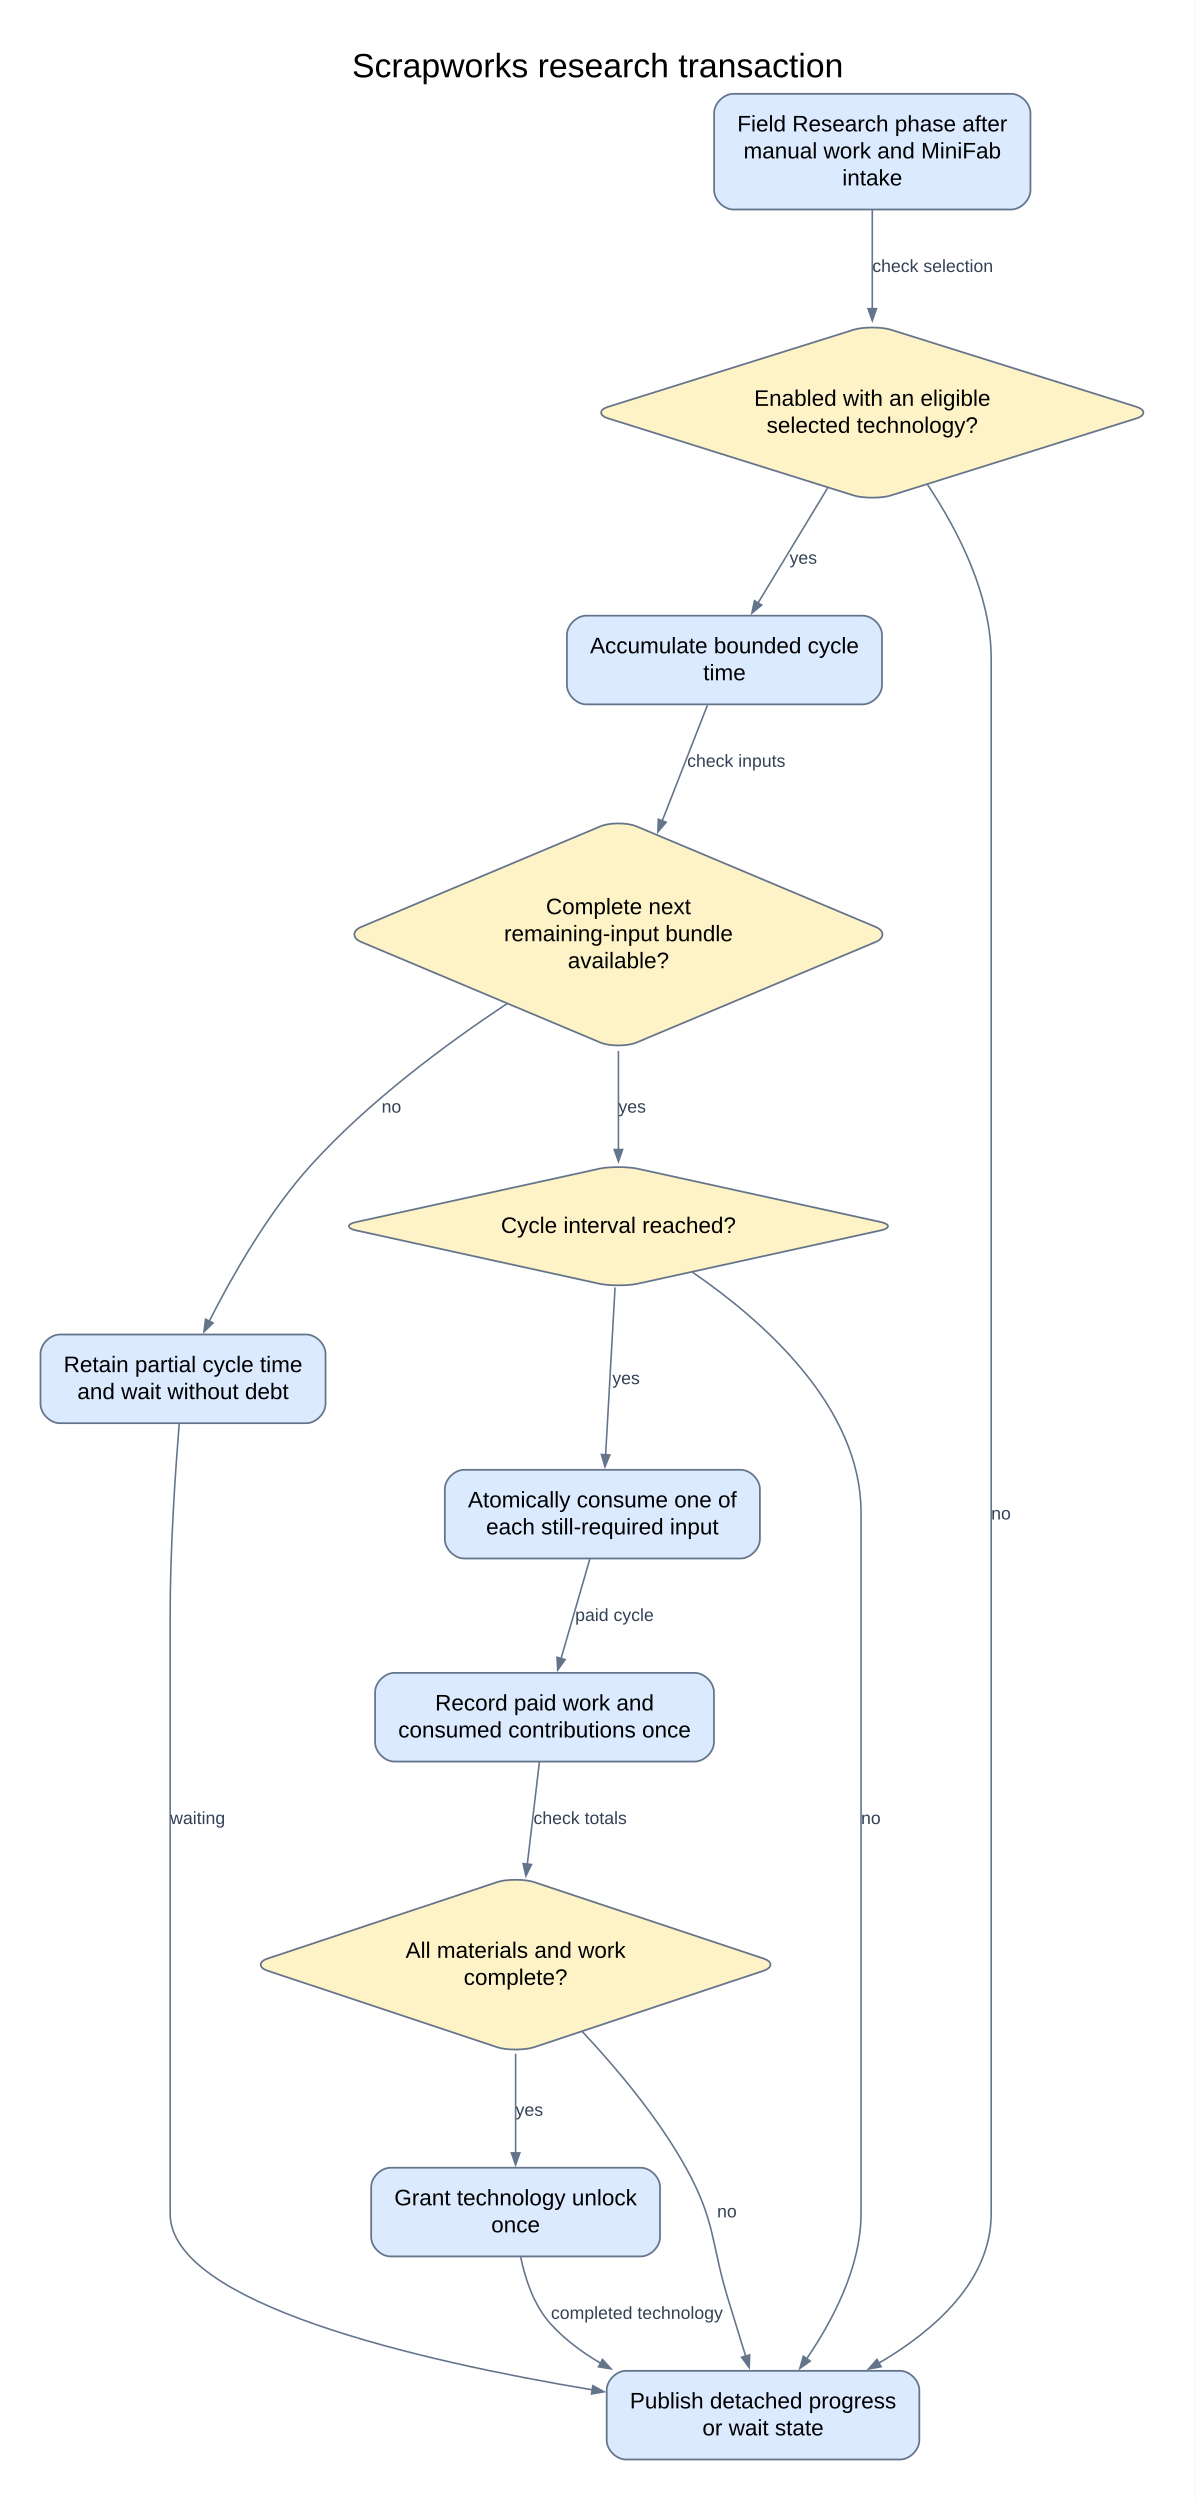
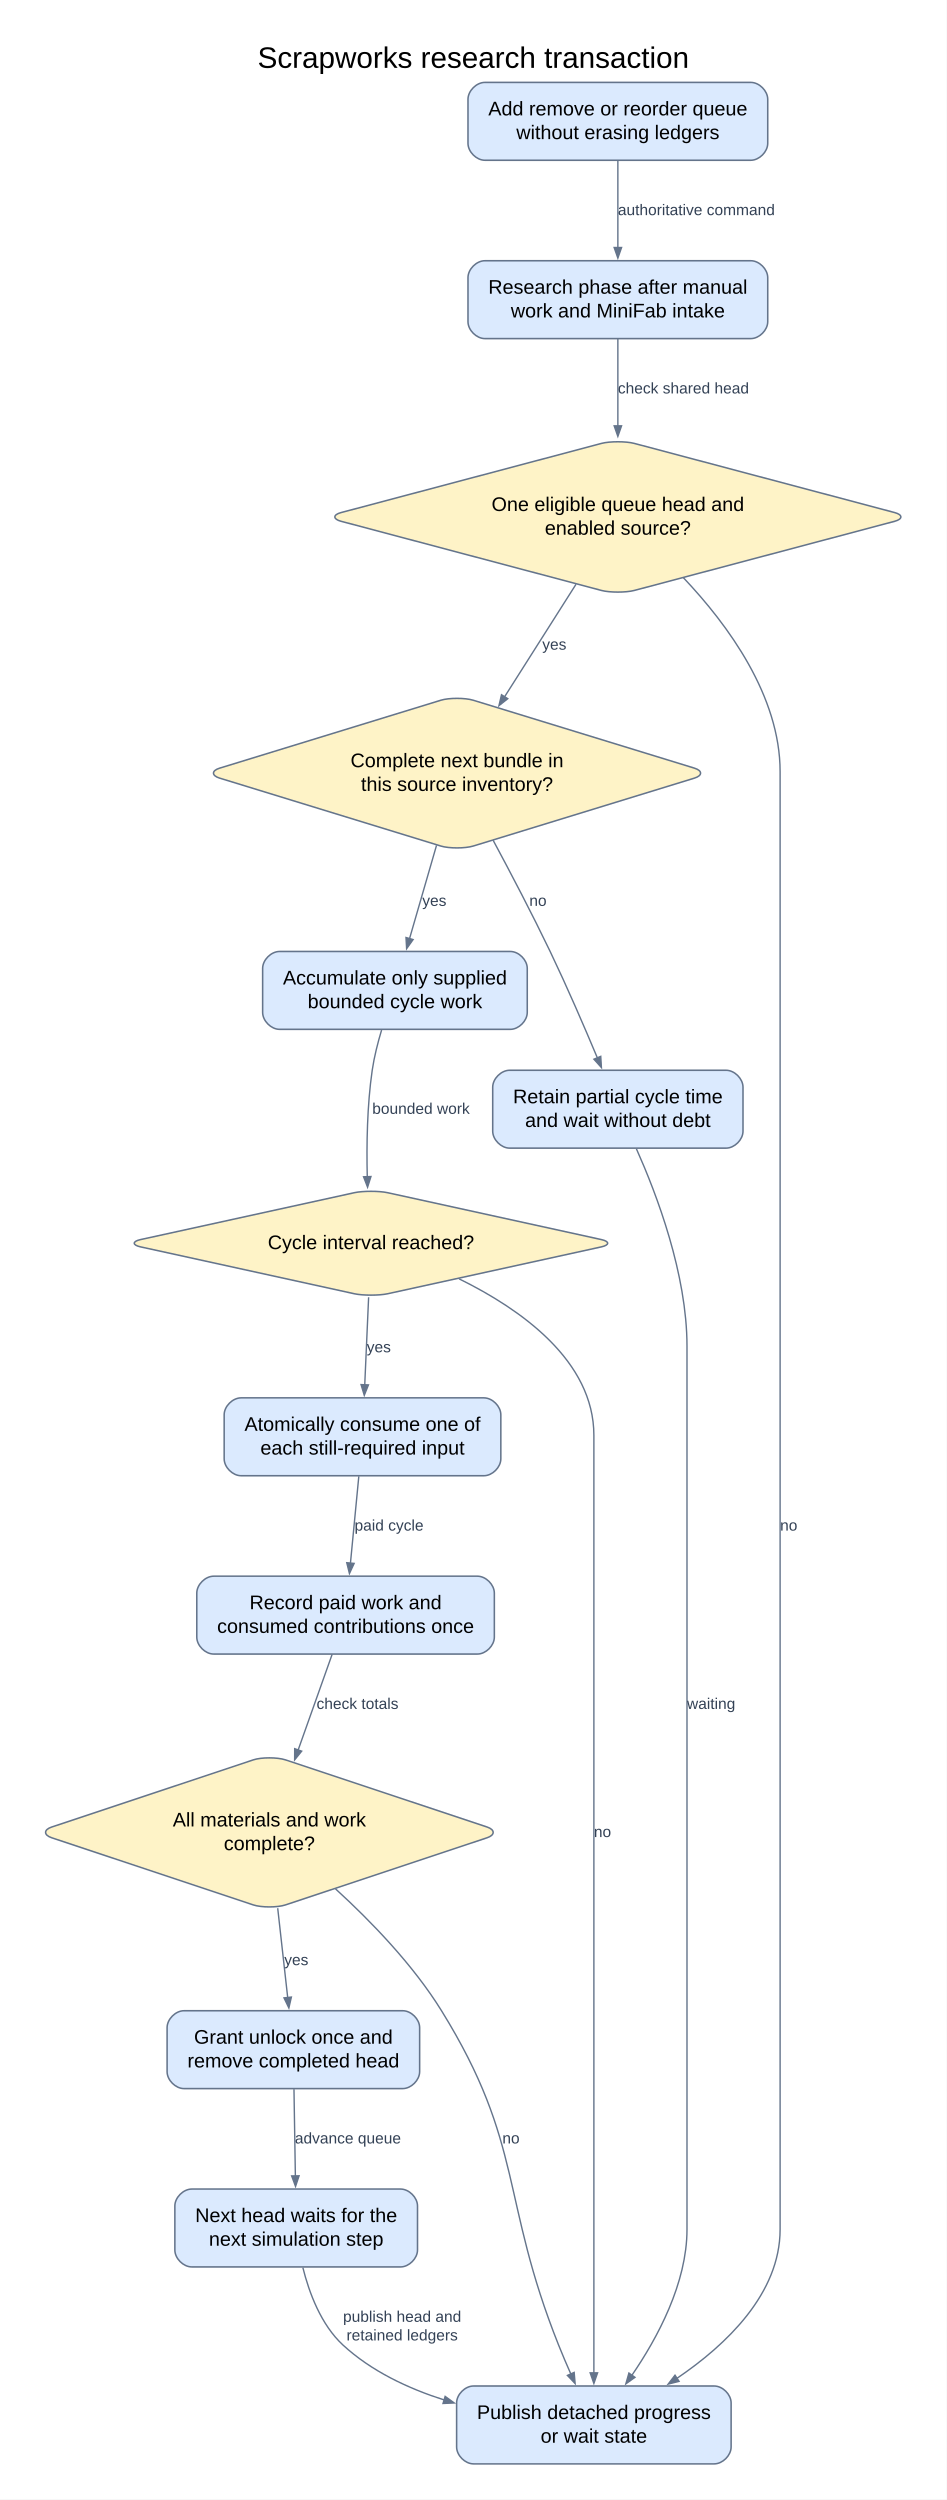
- <svg xmlns="http://www.w3.org/2000/svg" width="744pt" height="1556pt" viewBox="0.00 0.00 744.00 1556.00">
-   <g id="graph0" class="graph" transform="scale(1 1) rotate(0) translate(25.2 1530.8)">
-     <polygon fill="white" stroke="none" points="-25.2,25.2 -25.2,-1530.8 718.81,-1530.8 718.81,25.2 -25.2,25.2" />
-     <text xml:space="preserve" text-anchor="middle" x="346.8" y="-1482.7" font-family="Arial,sans-serif" font-size="21.00">Scrapworks research transaction</text>
+ <svg xmlns="http://www.w3.org/2000/svg" width="671pt" height="1772pt" viewBox="0.00 0.00 671.00 1772.00">
+   <g id="graph0" class="graph" transform="scale(1 1) rotate(0) translate(25.2 1746.4)">
+     <polygon fill="white" stroke="none" points="-25.2,25.2 -25.2,-1746.4 645.78,-1746.4 645.78,25.2 -25.2,25.2" />
+     <text xml:space="preserve" text-anchor="middle" x="310.29" y="-1698.3" font-family="Arial,sans-serif" font-size="21.00">Scrapworks research transaction</text>
    <g id="node1" class="node">
-       <path fill="#dbeafe" stroke="#64748b" stroke-width="1.1" d="M604.15,-1472.4C604.15,-1472.4 431.26,-1472.4 431.26,-1472.4 425.26,-1472.4 419.26,-1466.4 419.26,-1460.4 419.26,-1460.4 419.26,-1412.4 419.26,-1412.4 419.26,-1406.4 425.26,-1400.4 431.26,-1400.4 431.26,-1400.4 604.15,-1400.4 604.15,-1400.4 610.15,-1400.4 616.15,-1406.4 616.15,-1412.4 616.15,-1412.4 616.15,-1460.4 616.15,-1460.4 616.15,-1466.4 610.15,-1472.4 604.15,-1472.4" />
-       <text xml:space="preserve" text-anchor="middle" x="517.71" y="-1449" font-family="Arial,sans-serif" font-size="14.00">Field Research phase after</text>
-       <text xml:space="preserve" text-anchor="middle" x="517.71" y="-1432.2" font-family="Arial,sans-serif" font-size="14.00">manual work and MiniFab</text>
-       <text xml:space="preserve" text-anchor="middle" x="517.71" y="-1415.4" font-family="Arial,sans-serif" font-size="14.00">intake</text>
+       <path fill="#dbeafe" stroke="#64748b" stroke-width="1.1" d="M506.97,-1688C506.97,-1688 318.51,-1688 318.51,-1688 312.51,-1688 306.51,-1682 306.51,-1676 306.51,-1676 306.51,-1644.8 306.51,-1644.8 306.51,-1638.8 312.51,-1632.8 318.51,-1632.8 318.51,-1632.8 506.97,-1632.8 506.97,-1632.8 512.97,-1632.8 518.97,-1638.8 518.97,-1644.8 518.97,-1644.8 518.97,-1676 518.97,-1676 518.97,-1682 512.97,-1688 506.97,-1688" />
+       <text xml:space="preserve" text-anchor="middle" x="412.74" y="-1664.6" font-family="Arial,sans-serif" font-size="14.00">Add remove or reorder queue</text>
+       <text xml:space="preserve" text-anchor="middle" x="412.74" y="-1647.8" font-family="Arial,sans-serif" font-size="14.00">without erasing ledgers</text>
    </g>
    <g id="node2" class="node">
-       <path fill="#fef3c7" stroke="#64748b" stroke-width="1.1" d="M506.26,-1325.61C506.26,-1325.61 353.25,-1277.59 353.25,-1277.59 347.53,-1275.8 347.53,-1272.2 353.25,-1270.41 353.25,-1270.41 506.26,-1222.39 506.26,-1222.39 511.98,-1220.6 523.43,-1220.6 529.16,-1222.39 529.16,-1222.39 682.16,-1270.41 682.16,-1270.41 687.88,-1272.2 687.88,-1275.8 682.16,-1277.59 682.16,-1277.59 529.16,-1325.61 529.16,-1325.61 523.43,-1327.4 511.98,-1327.4 506.26,-1325.61" />
-       <text xml:space="preserve" text-anchor="middle" x="517.71" y="-1278.2" font-family="Arial,sans-serif" font-size="14.00">Enabled with an eligible</text>
-       <text xml:space="preserve" text-anchor="middle" x="517.71" y="-1261.4" font-family="Arial,sans-serif" font-size="14.00">selected technology?</text>
+       <path fill="#dbeafe" stroke="#64748b" stroke-width="1.1" d="M506.97,-1561.6C506.97,-1561.6 318.51,-1561.6 318.51,-1561.6 312.51,-1561.6 306.51,-1555.6 306.51,-1549.6 306.51,-1549.6 306.51,-1518.4 306.51,-1518.4 306.51,-1512.4 312.51,-1506.4 318.51,-1506.4 318.51,-1506.4 506.97,-1506.4 506.97,-1506.4 512.97,-1506.4 518.97,-1512.4 518.97,-1518.4 518.97,-1518.4 518.97,-1549.6 518.97,-1549.6 518.97,-1555.6 512.97,-1561.6 506.97,-1561.6" />
+       <text xml:space="preserve" text-anchor="middle" x="412.74" y="-1538.2" font-family="Arial,sans-serif" font-size="14.00">Research phase after manual</text>
+       <text xml:space="preserve" text-anchor="middle" x="412.74" y="-1521.4" font-family="Arial,sans-serif" font-size="14.00">work and MiniFab intake</text>
    </g>
    <g id="edge1" class="edge">
-       <path fill="none" stroke="#64748b" d="M517.71,-1400.2C517.71,-1382.12 517.71,-1359.54 517.71,-1338.55" />
-       <polygon fill="#64748b" stroke="#64748b" points="520.33,-1338.68 517.71,-1331.18 515.08,-1338.68 520.33,-1338.68" />
-       <text xml:space="preserve" text-anchor="middle" x="555.31" y="-1361.5" font-family="Arial,sans-serif" font-size="11.00" fill="#334155">check selection</text>
+       <path fill="none" stroke="#64748b" d="M412.74,-1632.41C412.74,-1614.39 412.74,-1590.51 412.74,-1570.9" />
+       <polygon fill="#64748b" stroke="#64748b" points="415.36,-1570.95 412.74,-1563.45 410.11,-1570.95 415.36,-1570.95" />
+       <text xml:space="preserve" text-anchor="middle" x="468.38" y="-1593.9" font-family="Arial,sans-serif" font-size="11.00" fill="#334155">authoritative command</text>
    </g>
    <g id="node3" class="node">
-       <path fill="#dbeafe" stroke="#64748b" stroke-width="1.1" d="M511.77,-1147.6C511.77,-1147.6 339.65,-1147.6 339.65,-1147.6 333.65,-1147.6 327.65,-1141.6 327.65,-1135.6 327.65,-1135.6 327.65,-1104.4 327.65,-1104.4 327.65,-1098.4 333.65,-1092.4 339.65,-1092.4 339.65,-1092.4 511.77,-1092.4 511.77,-1092.4 517.77,-1092.4 523.77,-1098.4 523.77,-1104.4 523.77,-1104.4 523.77,-1135.6 523.77,-1135.6 523.77,-1141.6 517.77,-1147.6 511.77,-1147.6" />
-       <text xml:space="preserve" text-anchor="middle" x="425.71" y="-1124.2" font-family="Arial,sans-serif" font-size="14.00">Accumulate bounded cycle</text>
-       <text xml:space="preserve" text-anchor="middle" x="425.71" y="-1107.4" font-family="Arial,sans-serif" font-size="14.00">time</text>
+       <path fill="#fef3c7" stroke="#64748b" stroke-width="1.1" d="M401.14,-1432.12C401.14,-1432.12 216.5,-1383.08 216.5,-1383.08 210.7,-1381.54 210.7,-1378.46 216.5,-1376.92 216.5,-1376.92 401.14,-1327.88 401.14,-1327.88 406.94,-1326.34 418.54,-1326.34 424.34,-1327.88 424.34,-1327.88 608.98,-1376.92 608.98,-1376.92 614.78,-1378.46 614.78,-1381.54 608.98,-1383.08 608.98,-1383.08 424.34,-1432.12 424.34,-1432.12 418.54,-1433.66 406.94,-1433.66 401.14,-1432.12" />
+       <text xml:space="preserve" text-anchor="middle" x="412.74" y="-1384.2" font-family="Arial,sans-serif" font-size="14.00">One eligible queue head and</text>
+       <text xml:space="preserve" text-anchor="middle" x="412.74" y="-1367.4" font-family="Arial,sans-serif" font-size="14.00">enabled source?</text>
    </g>
    <g id="edge2" class="edge">
-       <path fill="none" stroke="#64748b" d="M489.85,-1226.98C475.91,-1203.95 459.32,-1176.54 446.5,-1155.36" />
-       <polygon fill="#64748b" stroke="#64748b" points="448.88,-1154.21 442.75,-1149.16 444.39,-1156.93 448.88,-1154.21" />
-       <text xml:space="preserve" text-anchor="middle" x="474.76" y="-1179.9" font-family="Arial,sans-serif" font-size="11.00" fill="#334155">yes</text>
+       <path fill="none" stroke="#64748b" d="M412.74,-1506.18C412.74,-1489.02 412.74,-1466.01 412.74,-1444.4" />
+       <polygon fill="#64748b" stroke="#64748b" points="415.36,-1444.58 412.74,-1437.08 410.11,-1444.58 415.36,-1444.58" />
+       <text xml:space="preserve" text-anchor="middle" x="459.21" y="-1467.5" font-family="Arial,sans-serif" font-size="11.00" fill="#334155">check shared head</text>
+     </g>
+     <g id="node5" class="node">
+       <path fill="#fef3c7" stroke="#64748b" stroke-width="1.1" d="M287.27,-1250.08C287.27,-1250.08 130.42,-1201.92 130.42,-1201.92 124.69,-1200.16 124.69,-1196.64 130.42,-1194.88 130.42,-1194.88 287.27,-1146.72 287.27,-1146.72 293,-1144.96 304.47,-1144.96 310.21,-1146.72 310.21,-1146.72 467.05,-1194.88 467.05,-1194.88 472.79,-1196.64 472.79,-1200.16 467.05,-1201.92 467.05,-1201.92 310.21,-1250.08 310.21,-1250.08 304.47,-1251.84 293,-1251.84 287.27,-1250.08" />
+       <text xml:space="preserve" text-anchor="middle" x="298.74" y="-1202.6" font-family="Arial,sans-serif" font-size="14.00">Complete next bundle in</text>
+       <text xml:space="preserve" text-anchor="middle" x="298.74" y="-1185.8" font-family="Arial,sans-serif" font-size="14.00">this source inventory?</text>
+     </g>
+     <g id="edge3" class="edge">
+       <path fill="none" stroke="#64748b" d="M383.08,-1332.28C367.53,-1307.78 348.42,-1277.67 332.32,-1252.31" />
+       <polygon fill="#64748b" stroke="#64748b" points="334.7,-1251.16 328.46,-1246.23 330.27,-1253.97 334.7,-1251.16" />
+       <text xml:space="preserve" text-anchor="middle" x="367.71" y="-1285.9" font-family="Arial,sans-serif" font-size="11.00" fill="#334155">yes</text>
+     </g>
+     <g id="node13" class="node">
+       <path fill="#dbeafe" stroke="#64748b" stroke-width="1.1" d="M481.02,-55.2C481.02,-55.2 310.45,-55.2 310.45,-55.2 304.45,-55.2 298.45,-49.2 298.45,-43.2 298.45,-43.2 298.45,-12 298.45,-12 298.45,-6 304.45,0 310.45,0 310.45,0 481.02,0 481.02,0 487.02,0 493.02,-6 493.02,-12 493.02,-12 493.02,-43.2 493.02,-43.2 493.02,-49.2 487.02,-55.2 481.02,-55.2" />
+       <text xml:space="preserve" text-anchor="middle" x="395.74" y="-31.8" font-family="Arial,sans-serif" font-size="14.00">Publish detached progress</text>
+       <text xml:space="preserve" text-anchor="middle" x="395.74" y="-15" font-family="Arial,sans-serif" font-size="14.00">or wait state</text>
+     </g>
+     <g id="edge4" class="edge">
+       <path fill="none" stroke="#64748b" d="M459.18,-1336.92C491.1,-1303.23 527.74,-1252.9 527.74,-1199.4 527.74,-1199.4 527.74,-1199.4 527.74,-166.2 527.74,-120.77 489.8,-84.5 454.6,-60.63" />
+       <polygon fill="#64748b" stroke="#64748b" points="456.12,-58.49 448.41,-56.56 453.24,-62.87 456.12,-58.49" />
+       <text xml:space="preserve" text-anchor="middle" x="533.86" y="-661.5" font-family="Arial,sans-serif" font-size="11.00" fill="#334155">no</text>
+     </g>
+     <g id="node4" class="node">
+       <path fill="#dbeafe" stroke="#64748b" stroke-width="1.1" d="M336.52,-1072C336.52,-1072 172.96,-1072 172.96,-1072 166.96,-1072 160.96,-1066 160.96,-1060 160.96,-1060 160.96,-1028.8 160.96,-1028.8 160.96,-1022.8 166.96,-1016.8 172.96,-1016.8 172.96,-1016.8 336.52,-1016.8 336.52,-1016.8 342.52,-1016.8 348.52,-1022.8 348.52,-1028.8 348.52,-1028.8 348.52,-1060 348.52,-1060 348.52,-1066 342.52,-1072 336.52,-1072" />
+       <text xml:space="preserve" text-anchor="middle" x="254.74" y="-1048.6" font-family="Arial,sans-serif" font-size="14.00">Accumulate only supplied</text>
+       <text xml:space="preserve" text-anchor="middle" x="254.74" y="-1031.8" font-family="Arial,sans-serif" font-size="14.00">bounded cycle work</text>
+     </g>
+     <g id="node7" class="node">
+       <path fill="#fef3c7" stroke="#64748b" stroke-width="1.1" d="M226.02,-901.03C226.02,-901.03 74.36,-867.77 74.36,-867.77 68.5,-866.49 68.5,-863.91 74.36,-862.63 74.36,-862.63 226.02,-829.37 226.02,-829.37 231.88,-828.09 243.6,-828.09 249.46,-829.37 249.46,-829.37 401.11,-862.63 401.11,-862.63 406.97,-863.91 406.97,-866.49 401.11,-867.77 401.11,-867.77 249.46,-901.03 249.46,-901.03 243.6,-902.31 231.88,-902.31 226.02,-901.03" />
+       <text xml:space="preserve" text-anchor="middle" x="237.74" y="-861" font-family="Arial,sans-serif" font-size="14.00">Cycle interval reached?</text>
+     </g>
+     <g id="edge7" class="edge">
+       <path fill="none" stroke="#64748b" d="M245.27,-1016.3C242.58,-1007.34 240.01,-997.25 238.63,-987.8 235.02,-962.99 234.57,-935.04 235.12,-912.19" />
+       <polygon fill="#64748b" stroke="#64748b" points="237.73,-912.47 235.34,-904.9 232.49,-912.31 237.73,-912.47" />
+       <text xml:space="preserve" text-anchor="middle" x="273.19" y="-956.9" font-family="Arial,sans-serif" font-size="11.00" fill="#334155">bounded work</text>
+     </g>
+     <g id="edge6" class="edge">
+       <path fill="none" stroke="#64748b" d="M284.21,-1147.21C277.93,-1125.51 270.73,-1100.64 265.02,-1080.9" />
+       <polygon fill="#64748b" stroke="#64748b" points="267.61,-1080.44 263.01,-1073.96 262.57,-1081.9 267.61,-1080.44" />
+       <text xml:space="preserve" text-anchor="middle" x="282.66" y="-1104.3" font-family="Arial,sans-serif" font-size="11.00" fill="#334155">yes</text>
+     </g>
+     <g id="node6" class="node">
+       <path fill="#dbeafe" stroke="#64748b" stroke-width="1.1" d="M489.44,-987.8C489.44,-987.8 336.03,-987.8 336.03,-987.8 330.03,-987.8 324.03,-981.8 324.03,-975.8 324.03,-975.8 324.03,-944.6 324.03,-944.6 324.03,-938.6 330.03,-932.6 336.03,-932.6 336.03,-932.6 489.44,-932.6 489.44,-932.6 495.44,-932.6 501.44,-938.6 501.44,-944.6 501.44,-944.6 501.44,-975.8 501.44,-975.8 501.44,-981.8 495.44,-987.8 489.44,-987.8" />
+       <text xml:space="preserve" text-anchor="middle" x="412.74" y="-964.4" font-family="Arial,sans-serif" font-size="14.00">Retain partial cycle time</text>
+       <text xml:space="preserve" text-anchor="middle" x="412.74" y="-947.6" font-family="Arial,sans-serif" font-size="14.00">and wait without debt</text>
+     </g>
+     <g id="edge5" class="edge">
+       <path fill="none" stroke="#64748b" d="M324.35,-1150.78C336.94,-1127.36 352.09,-1098.4 364.74,-1072 376.7,-1047.02 389.1,-1018.31 398.3,-996.38" />
+       <polygon fill="#64748b" stroke="#64748b" points="400.61,-997.65 401.08,-989.72 395.77,-995.63 400.61,-997.65" />
+       <text xml:space="preserve" text-anchor="middle" x="356.1" y="-1104.3" font-family="Arial,sans-serif" font-size="11.00" fill="#334155">no</text>
+     </g>
+     <g id="edge8" class="edge">
+       <path fill="none" stroke="#64748b" d="M425.87,-932.14C440.38,-899.69 461.74,-843.26 461.74,-792.2 461.74,-792.2 461.74,-792.2 461.74,-166.2 461.74,-128.06 440.86,-89.3 422.6,-62.68" />
+       <polygon fill="#64748b" stroke="#64748b" points="424.87,-61.35 418.4,-56.74 420.58,-64.38 424.87,-61.35" />
+       <text xml:space="preserve" text-anchor="middle" x="478.86" y="-535.1" font-family="Arial,sans-serif" font-size="11.00" fill="#334155">waiting</text>
+     </g>
+     <g id="node8" class="node">
+       <path fill="#dbeafe" stroke="#64748b" stroke-width="1.1" d="M317.79,-755.6C317.79,-755.6 145.69,-755.6 145.69,-755.6 139.69,-755.6 133.69,-749.6 133.69,-743.6 133.69,-743.6 133.69,-712.4 133.69,-712.4 133.69,-706.4 139.69,-700.4 145.69,-700.4 145.69,-700.4 317.79,-700.4 317.79,-700.4 323.79,-700.4 329.79,-706.4 329.79,-712.4 329.79,-712.4 329.79,-743.6 329.79,-743.6 329.79,-749.6 323.79,-755.6 317.79,-755.6" />
+       <text xml:space="preserve" text-anchor="middle" x="231.74" y="-732.2" font-family="Arial,sans-serif" font-size="14.00">Atomically consume one of</text>
+       <text xml:space="preserve" text-anchor="middle" x="231.74" y="-715.4" font-family="Arial,sans-serif" font-size="14.00">each still-required input</text>
+     </g>
+     <g id="edge10" class="edge">
+       <path fill="none" stroke="#64748b" d="M236.08,-826.9C235.22,-807.47 234.17,-783.82 233.32,-764.64" />
+       <polygon fill="#64748b" stroke="#64748b" points="235.95,-764.78 233,-757.41 230.71,-765.01 235.95,-764.78" />
+       <text xml:space="preserve" text-anchor="middle" x="243.3" y="-787.9" font-family="Arial,sans-serif" font-size="11.00" fill="#334155">yes</text>
+     </g>
+     <g id="edge9" class="edge">
+       <path fill="none" stroke="#64748b" d="M300.18,-839.96C344.35,-818.27 395.74,-781.71 395.74,-729 395.74,-729 395.74,-729 395.74,-166.2 395.74,-131.65 395.74,-92.21 395.74,-64.44" />
+       <polygon fill="#64748b" stroke="#64748b" points="398.36,-64.51 395.74,-57.01 393.11,-64.51 398.36,-64.51" />
+       <text xml:space="preserve" text-anchor="middle" x="401.86" y="-444.3" font-family="Arial,sans-serif" font-size="11.00" fill="#334155">no</text>
+     </g>
+     <g id="node9" class="node">
+       <path fill="#dbeafe" stroke="#64748b" stroke-width="1.1" d="M313.19,-629.2C313.19,-629.2 126.28,-629.2 126.28,-629.2 120.28,-629.2 114.28,-623.2 114.28,-617.2 114.28,-617.2 114.28,-586 114.28,-586 114.28,-580 120.28,-574 126.28,-574 126.28,-574 313.19,-574 313.19,-574 319.19,-574 325.19,-580 325.19,-586 325.19,-586 325.19,-617.2 325.19,-617.2 325.19,-623.2 319.19,-629.2 313.19,-629.2" />
+       <text xml:space="preserve" text-anchor="middle" x="219.74" y="-605.8" font-family="Arial,sans-serif" font-size="14.00">Record paid work and</text>
+       <text xml:space="preserve" text-anchor="middle" x="219.74" y="-589" font-family="Arial,sans-serif" font-size="14.00">consumed contributions once</text>
+     </g>
+     <g id="edge11" class="edge">
+       <path fill="none" stroke="#64748b" d="M229.13,-700.01C227.4,-681.99 225.09,-658.11 223.2,-638.5" />
+       <polygon fill="#64748b" stroke="#64748b" points="225.81,-638.26 222.48,-631.05 220.59,-638.76 225.81,-638.26" />
+       <text xml:space="preserve" text-anchor="middle" x="250.55" y="-661.5" font-family="Arial,sans-serif" font-size="11.00" fill="#334155">paid cycle</text>
+     </g>
+     <g id="node10" class="node">
+       <path fill="#fef3c7" stroke="#64748b" stroke-width="1.1" d="M154.35,-499.01C154.35,-499.01 11.39,-451.39 11.39,-451.39 5.69,-449.5 5.69,-445.7 11.39,-443.81 11.39,-443.81 154.35,-396.19 154.35,-396.19 160.04,-394.3 171.43,-394.3 177.12,-396.19 177.12,-396.19 320.09,-443.81 320.09,-443.81 325.78,-445.7 325.78,-449.5 320.09,-451.39 320.09,-451.39 177.12,-499.01 177.12,-499.01 171.43,-500.9 160.04,-500.9 154.35,-499.01" />
+       <text xml:space="preserve" text-anchor="middle" x="165.74" y="-451.8" font-family="Arial,sans-serif" font-size="14.00">All materials and work</text>
+       <text xml:space="preserve" text-anchor="middle" x="165.74" y="-435" font-family="Arial,sans-serif" font-size="14.00">complete?</text>
+     </g>
+     <g id="edge12" class="edge">
+       <path fill="none" stroke="#64748b" d="M210.21,-573.78C203.55,-555.03 194.4,-529.28 186.13,-506.01" />
+       <polygon fill="#64748b" stroke="#64748b" points="188.63,-505.18 183.64,-499 183.68,-506.94 188.63,-505.18" />
+       <text xml:space="preserve" text-anchor="middle" x="228.2" y="-535.1" font-family="Arial,sans-serif" font-size="11.00" fill="#334155">check totals</text>
    </g>
    <g id="node11" class="node">
-       <path fill="#dbeafe" stroke="#64748b" stroke-width="1.1" d="M534.99,-55.2C534.99,-55.2 364.42,-55.2 364.42,-55.2 358.42,-55.2 352.42,-49.2 352.42,-43.2 352.42,-43.2 352.42,-12 352.42,-12 352.42,-6 358.42,0 364.42,0 364.42,0 534.99,0 534.99,0 540.99,0 546.99,-6 546.99,-12 546.99,-12 546.99,-43.2 546.99,-43.2 546.99,-49.2 540.99,-55.2 534.99,-55.2" />
-       <text xml:space="preserve" text-anchor="middle" x="449.71" y="-31.8" font-family="Arial,sans-serif" font-size="14.00">Publish detached progress</text>
-       <text xml:space="preserve" text-anchor="middle" x="449.71" y="-15" font-family="Arial,sans-serif" font-size="14.00">or wait state</text>
-     </g>
-     <g id="edge3" class="edge">
-       <path fill="none" stroke="#64748b" d="M552.11,-1229.14C571.43,-1200.13 591.71,-1160.33 591.71,-1121 591.71,-1121 591.71,-1121 591.71,-153 591.71,-111.39 556.78,-80.45 521.56,-59.84" />
-       <polygon fill="#64748b" stroke="#64748b" points="523.2,-57.74 515.38,-56.34 520.61,-62.31 523.2,-57.74" />
-       <text xml:space="preserve" text-anchor="middle" x="597.82" y="-585.1" font-family="Arial,sans-serif" font-size="11.00" fill="#334155">no</text>
-     </g>
-     <g id="node4" class="node">
-       <path fill="#fef3c7" stroke="#64748b" stroke-width="1.1" d="M348.64,-1016.55C348.64,-1016.55 199.54,-953.85 199.54,-953.85 194.01,-951.53 194.01,-946.87 199.54,-944.55 199.54,-944.55 348.64,-881.85 348.64,-881.85 354.18,-879.53 365.24,-879.53 370.77,-881.85 370.77,-881.85 519.87,-944.55 519.87,-944.55 525.4,-946.87 525.4,-951.53 519.87,-953.85 519.87,-953.85 370.77,-1016.55 370.77,-1016.55 365.24,-1018.87 354.18,-1018.87 348.64,-1016.55" />
-       <text xml:space="preserve" text-anchor="middle" x="359.71" y="-961.8" font-family="Arial,sans-serif" font-size="14.00">Complete next</text>
-       <text xml:space="preserve" text-anchor="middle" x="359.71" y="-945" font-family="Arial,sans-serif" font-size="14.00">remaining-input bundle</text>
-       <text xml:space="preserve" text-anchor="middle" x="359.71" y="-928.2" font-family="Arial,sans-serif" font-size="14.00">available?</text>
-     </g>
-     <g id="edge4" class="edge">
-       <path fill="none" stroke="#64748b" d="M415.1,-1091.88C407.47,-1072.37 396.82,-1045.13 386.9,-1019.74" />
-       <polygon fill="#64748b" stroke="#64748b" points="389.43,-1019.01 384.25,-1012.98 384.54,-1020.92 389.43,-1019.01" />
-       <text xml:space="preserve" text-anchor="middle" x="433.05" y="-1053.5" font-family="Arial,sans-serif" font-size="11.00" fill="#334155">check inputs</text>
-     </g>
-     <g id="node5" class="node">
-       <path fill="#dbeafe" stroke="#64748b" stroke-width="1.1" d="M165.41,-700.2C165.41,-700.2 12,-700.2 12,-700.2 6,-700.2 0,-694.2 0,-688.2 0,-688.2 0,-657 0,-657 0,-651 6,-645 12,-645 12,-645 165.41,-645 165.41,-645 171.41,-645 177.41,-651 177.41,-657 177.41,-657 177.41,-688.2 177.41,-688.2 177.41,-694.2 171.41,-700.2 165.41,-700.2" />
-       <text xml:space="preserve" text-anchor="middle" x="88.71" y="-676.8" font-family="Arial,sans-serif" font-size="14.00">Retain partial cycle time</text>
-       <text xml:space="preserve" text-anchor="middle" x="88.71" y="-660" font-family="Arial,sans-serif" font-size="14.00">and wait without debt</text>
-     </g>
-     <g id="edge5" class="edge">
-       <path fill="none" stroke="#64748b" d="M290.43,-906.18C251.65,-880.45 204.14,-845.02 168.71,-806 141.92,-776.5 119.32,-736.73 105.04,-708.49" />
-       <polygon fill="#64748b" stroke="#64748b" points="107.42,-707.39 101.73,-701.85 102.72,-709.73 107.42,-707.39" />
-       <text xml:space="preserve" text-anchor="middle" x="218.42" y="-838.3" font-family="Arial,sans-serif" font-size="11.00" fill="#334155">no</text>
-     </g>
-     <g id="node6" class="node">
-       <path fill="#fef3c7" stroke="#64748b" stroke-width="1.1" d="M347.99,-803.43C347.99,-803.43 196.33,-770.17 196.33,-770.17 190.47,-768.89 190.47,-766.31 196.33,-765.03 196.33,-765.03 347.99,-731.77 347.99,-731.77 353.85,-730.49 365.57,-730.49 371.43,-731.77 371.43,-731.77 523.08,-765.03 523.08,-765.03 528.94,-766.31 528.94,-768.89 523.08,-770.17 523.08,-770.17 371.43,-803.43 371.43,-803.43 365.57,-804.71 353.85,-804.71 347.99,-803.43" />
-       <text xml:space="preserve" text-anchor="middle" x="359.71" y="-763.4" font-family="Arial,sans-serif" font-size="14.00">Cycle interval reached?</text>
-     </g>
-     <g id="edge6" class="edge">
-       <path fill="none" stroke="#64748b" d="M359.71,-876.7C359.71,-856.02 359.71,-833.99 359.71,-815.25" />
-       <polygon fill="#64748b" stroke="#64748b" points="362.33,-815.34 359.71,-807.84 357.08,-815.34 362.33,-815.34" />
-       <text xml:space="preserve" text-anchor="middle" x="368.27" y="-838.3" font-family="Arial,sans-serif" font-size="11.00" fill="#334155">yes</text>
-     </g>
-     <g id="edge7" class="edge">
-       <path fill="none" stroke="#64748b" d="M86.33,-644.56C83.97,-615.38 80.71,-567.53 80.71,-526.2 80.71,-526.2 80.71,-526.2 80.71,-153 80.71,-97.13 234.51,-61.55 343.52,-43.35" />
-       <polygon fill="#64748b" stroke="#64748b" points="343.81,-45.96 350.78,-42.15 342.95,-40.78 343.81,-45.96" />
-       <text xml:space="preserve" text-anchor="middle" x="97.83" y="-395.5" font-family="Arial,sans-serif" font-size="11.00" fill="#334155">waiting</text>
-     </g>
-     <g id="node7" class="node">
-       <path fill="#dbeafe" stroke="#64748b" stroke-width="1.1" d="M435.76,-616C435.76,-616 263.66,-616 263.66,-616 257.66,-616 251.66,-610 251.66,-604 251.66,-604 251.66,-572.8 251.66,-572.8 251.66,-566.8 257.66,-560.8 263.66,-560.8 263.66,-560.8 435.76,-560.8 435.76,-560.8 441.76,-560.8 447.76,-566.8 447.76,-572.8 447.76,-572.8 447.76,-604 447.76,-604 447.76,-610 441.76,-616 435.76,-616" />
-       <text xml:space="preserve" text-anchor="middle" x="349.71" y="-592.6" font-family="Arial,sans-serif" font-size="14.00">Atomically consume one of</text>
-       <text xml:space="preserve" text-anchor="middle" x="349.71" y="-575.8" font-family="Arial,sans-serif" font-size="14.00">each still-required input</text>
-     </g>
-     <g id="edge9" class="edge">
-       <path fill="none" stroke="#64748b" d="M357.61,-729.45C355.88,-698.83 353.45,-655.65 351.74,-625.35" />
-       <polygon fill="#64748b" stroke="#64748b" points="354.36,-625.24 351.32,-617.9 349.12,-625.54 354.36,-625.24" />
-       <text xml:space="preserve" text-anchor="middle" x="364.46" y="-669.3" font-family="Arial,sans-serif" font-size="11.00" fill="#334155">yes</text>
-     </g>
-     <g id="edge8" class="edge">
-       <path fill="none" stroke="#64748b" d="M405.83,-738.96C450.24,-708.45 510.71,-654.88 510.71,-589.4 510.71,-589.4 510.71,-589.4 510.71,-153 510.71,-119.87 493.04,-86.37 476.73,-62.5" />
-       <polygon fill="#64748b" stroke="#64748b" points="479.07,-61.26 472.6,-56.65 474.78,-64.29 479.07,-61.26" />
-       <text xml:space="preserve" text-anchor="middle" x="516.82" y="-395.5" font-family="Arial,sans-serif" font-size="11.00" fill="#334155">no</text>
-     </g>
-     <g id="node8" class="node">
-       <path fill="#dbeafe" stroke="#64748b" stroke-width="1.1" d="M407.16,-489.6C407.16,-489.6 220.25,-489.6 220.25,-489.6 214.25,-489.6 208.25,-483.6 208.25,-477.6 208.25,-477.6 208.25,-446.4 208.25,-446.4 208.25,-440.4 214.25,-434.4 220.25,-434.4 220.25,-434.4 407.16,-434.4 407.16,-434.4 413.16,-434.4 419.16,-440.4 419.16,-446.4 419.16,-446.4 419.16,-477.6 419.16,-477.6 419.16,-483.6 413.16,-489.6 407.16,-489.6" />
-       <text xml:space="preserve" text-anchor="middle" x="313.71" y="-466.2" font-family="Arial,sans-serif" font-size="14.00">Record paid work and</text>
-       <text xml:space="preserve" text-anchor="middle" x="313.71" y="-449.4" font-family="Arial,sans-serif" font-size="14.00">consumed contributions once</text>
-     </g>
-     <g id="edge10" class="edge">
-       <path fill="none" stroke="#64748b" d="M341.9,-560.41C336.64,-542.23 329.64,-518.07 323.94,-498.36" />
-       <polygon fill="#64748b" stroke="#64748b" points="326.53,-497.87 321.92,-491.39 321.49,-499.33 326.53,-497.87" />
-       <text xml:space="preserve" text-anchor="middle" x="357.24" y="-521.9" font-family="Arial,sans-serif" font-size="11.00" fill="#334155">paid cycle</text>
-     </g>
-     <g id="node9" class="node">
-       <path fill="#fef3c7" stroke="#64748b" stroke-width="1.1" d="M284.32,-359.41C284.32,-359.41 141.35,-311.79 141.35,-311.79 135.66,-309.9 135.66,-306.1 141.35,-304.21 141.35,-304.21 284.32,-256.59 284.32,-256.59 290.01,-254.7 301.4,-254.7 307.09,-256.59 307.09,-256.59 450.06,-304.21 450.06,-304.21 455.75,-306.1 455.75,-309.9 450.06,-311.79 450.06,-311.79 307.09,-359.41 307.09,-359.41 301.4,-361.3 290.01,-361.3 284.32,-359.41" />
-       <text xml:space="preserve" text-anchor="middle" x="295.71" y="-312.2" font-family="Arial,sans-serif" font-size="14.00">All materials and work</text>
-       <text xml:space="preserve" text-anchor="middle" x="295.71" y="-295.4" font-family="Arial,sans-serif" font-size="14.00">complete?</text>
-     </g>
-     <g id="edge11" class="edge">
-       <path fill="none" stroke="#64748b" d="M310.53,-434.18C308.44,-416.49 305.61,-392.59 302.98,-370.41" />
-       <polygon fill="#64748b" stroke="#64748b" points="305.61,-370.33 302.12,-363.19 300.4,-370.94 305.61,-370.33" />
-       <text xml:space="preserve" text-anchor="middle" x="335.89" y="-395.5" font-family="Arial,sans-serif" font-size="11.00" fill="#334155">check totals</text>
-     </g>
-     <g id="node10" class="node">
-       <path fill="#dbeafe" stroke="#64748b" stroke-width="1.1" d="M373.6,-181.6C373.6,-181.6 217.82,-181.6 217.82,-181.6 211.82,-181.6 205.82,-175.6 205.82,-169.6 205.82,-169.6 205.82,-138.4 205.82,-138.4 205.82,-132.4 211.82,-126.4 217.82,-126.4 217.82,-126.4 373.6,-126.4 373.6,-126.4 379.6,-126.4 385.6,-132.4 385.6,-138.4 385.6,-138.4 385.6,-169.6 385.6,-169.6 385.6,-175.6 379.6,-181.6 373.6,-181.6" />
-       <text xml:space="preserve" text-anchor="middle" x="295.71" y="-158.2" font-family="Arial,sans-serif" font-size="14.00">Grant technology unlock</text>
-       <text xml:space="preserve" text-anchor="middle" x="295.71" y="-141.4" font-family="Arial,sans-serif" font-size="14.00">once</text>
-     </g>
-     <g id="edge12" class="edge">
-       <path fill="none" stroke="#64748b" d="M295.71,-252.55C295.71,-232 295.71,-209.16 295.71,-190.75" />
-       <polygon fill="#64748b" stroke="#64748b" points="298.33,-190.84 295.71,-183.34 293.08,-190.84 298.33,-190.84" />
-       <text xml:space="preserve" text-anchor="middle" x="304.27" y="-213.9" font-family="Arial,sans-serif" font-size="11.00" fill="#334155">yes</text>
+       <path fill="#dbeafe" stroke="#64748b" stroke-width="1.1" d="M260.24,-321.2C260.24,-321.2 105.24,-321.2 105.24,-321.2 99.24,-321.2 93.24,-315.2 93.24,-309.2 93.24,-309.2 93.24,-278 93.24,-278 93.24,-272 99.24,-266 105.24,-266 105.24,-266 260.24,-266 260.24,-266 266.24,-266 272.24,-272 272.24,-278 272.24,-278 272.24,-309.2 272.24,-309.2 272.24,-315.2 266.24,-321.2 260.24,-321.2" />
+       <text xml:space="preserve" text-anchor="middle" x="182.74" y="-297.8" font-family="Arial,sans-serif" font-size="14.00">Grant unlock once and</text>
+       <text xml:space="preserve" text-anchor="middle" x="182.74" y="-281" font-family="Arial,sans-serif" font-size="14.00">remove completed head</text>
    </g>
    <g id="edge13" class="edge">
-       <path fill="none" stroke="#64748b" d="M337.26,-266.3C358.96,-243.15 384.5,-212.64 401.71,-181.6 420.76,-147.23 416.97,-134.91 428.71,-97.4 432.09,-86.58 435.71,-74.79 438.98,-64.07" />
-       <polygon fill="#64748b" stroke="#64748b" points="441.4,-65.14 441.08,-57.2 436.38,-63.61 441.4,-65.14" />
-       <text xml:space="preserve" text-anchor="middle" x="427.22" y="-150.7" font-family="Arial,sans-serif" font-size="11.00" fill="#334155">no</text>
+       <path fill="none" stroke="#64748b" d="M171.64,-393.86C173.98,-372.94 176.61,-349.41 178.72,-330.51" />
+       <polygon fill="#64748b" stroke="#64748b" points="181.32,-330.88 179.55,-323.14 176.1,-330.3 181.32,-330.88" />
+       <text xml:space="preserve" text-anchor="middle" x="184.82" y="-353.5" font-family="Arial,sans-serif" font-size="11.00" fill="#334155">yes</text>
    </g>
    <g id="edge14" class="edge">
-       <path fill="none" stroke="#64748b" d="M298.85,-126.14C301.71,-112.18 307.2,-95.67 317.69,-84.2 326.5,-74.57 337.25,-66.54 348.77,-59.88" />
-       <polygon fill="#64748b" stroke="#64748b" points="349.79,-62.31 355.12,-56.42 347.28,-57.71 349.79,-62.31" />
-       <text xml:space="preserve" text-anchor="middle" x="371.2" y="-87.5" font-family="Arial,sans-serif" font-size="11.00" fill="#334155">completed technology</text>
+       <path fill="none" stroke="#64748b" d="M212.58,-407.61C237.73,-384.63 267.59,-353.74 287.74,-321.2 346.48,-226.3 329.37,-187.86 370.74,-84.2 373.44,-77.42 376.51,-70.25 379.54,-63.4" />
+       <polygon fill="#64748b" stroke="#64748b" points="381.77,-64.85 382.44,-56.93 376.98,-62.7 381.77,-64.85" />
+       <text xml:space="preserve" text-anchor="middle" x="336.98" y="-227.1" font-family="Arial,sans-serif" font-size="11.00" fill="#334155">no</text>
+     </g>
+     <g id="node12" class="node">
+       <path fill="#dbeafe" stroke="#64748b" stroke-width="1.1" d="M258.73,-194.8C258.73,-194.8 110.74,-194.8 110.74,-194.8 104.74,-194.8 98.74,-188.8 98.74,-182.8 98.74,-182.8 98.74,-151.6 98.74,-151.6 98.74,-145.6 104.74,-139.6 110.74,-139.6 110.74,-139.6 258.73,-139.6 258.73,-139.6 264.73,-139.6 270.73,-145.6 270.73,-151.6 270.73,-151.6 270.73,-182.8 270.73,-182.8 270.73,-188.8 264.73,-194.8 258.73,-194.8" />
+       <text xml:space="preserve" text-anchor="middle" x="184.74" y="-171.4" font-family="Arial,sans-serif" font-size="14.00">Next head waits for the</text>
+       <text xml:space="preserve" text-anchor="middle" x="184.74" y="-154.6" font-family="Arial,sans-serif" font-size="14.00">next simulation step</text>
+     </g>
+     <g id="edge15" class="edge">
+       <path fill="none" stroke="#64748b" d="M183.17,-265.61C183.46,-247.59 183.85,-223.71 184.16,-204.1" />
+       <polygon fill="#64748b" stroke="#64748b" points="186.78,-204.19 184.28,-196.65 181.53,-204.11 186.78,-204.19" />
+       <text xml:space="preserve" text-anchor="middle" x="221.41" y="-227.1" font-family="Arial,sans-serif" font-size="11.00" fill="#334155">advance queue</text>
+     </g>
+     <g id="edge16" class="edge">
+       <path fill="none" stroke="#64748b" d="M189.46,-139.15C193.92,-121.27 202.36,-98.56 217.94,-84.2 237.9,-65.81 263.88,-53.5 289.79,-45.26" />
+       <polygon fill="#64748b" stroke="#64748b" points="290.32,-47.85 296.74,-43.17 288.8,-42.82 290.32,-47.85" />
+       <text xml:space="preserve" text-anchor="middle" x="259.84" y="-100.7" font-family="Arial,sans-serif" font-size="11.00" fill="#334155">publish head and</text>
+       <text xml:space="preserve" text-anchor="middle" x="259.84" y="-87.5" font-family="Arial,sans-serif" font-size="11.00" fill="#334155">retained ledgers</text>
    </g>
  </g>
</svg>
